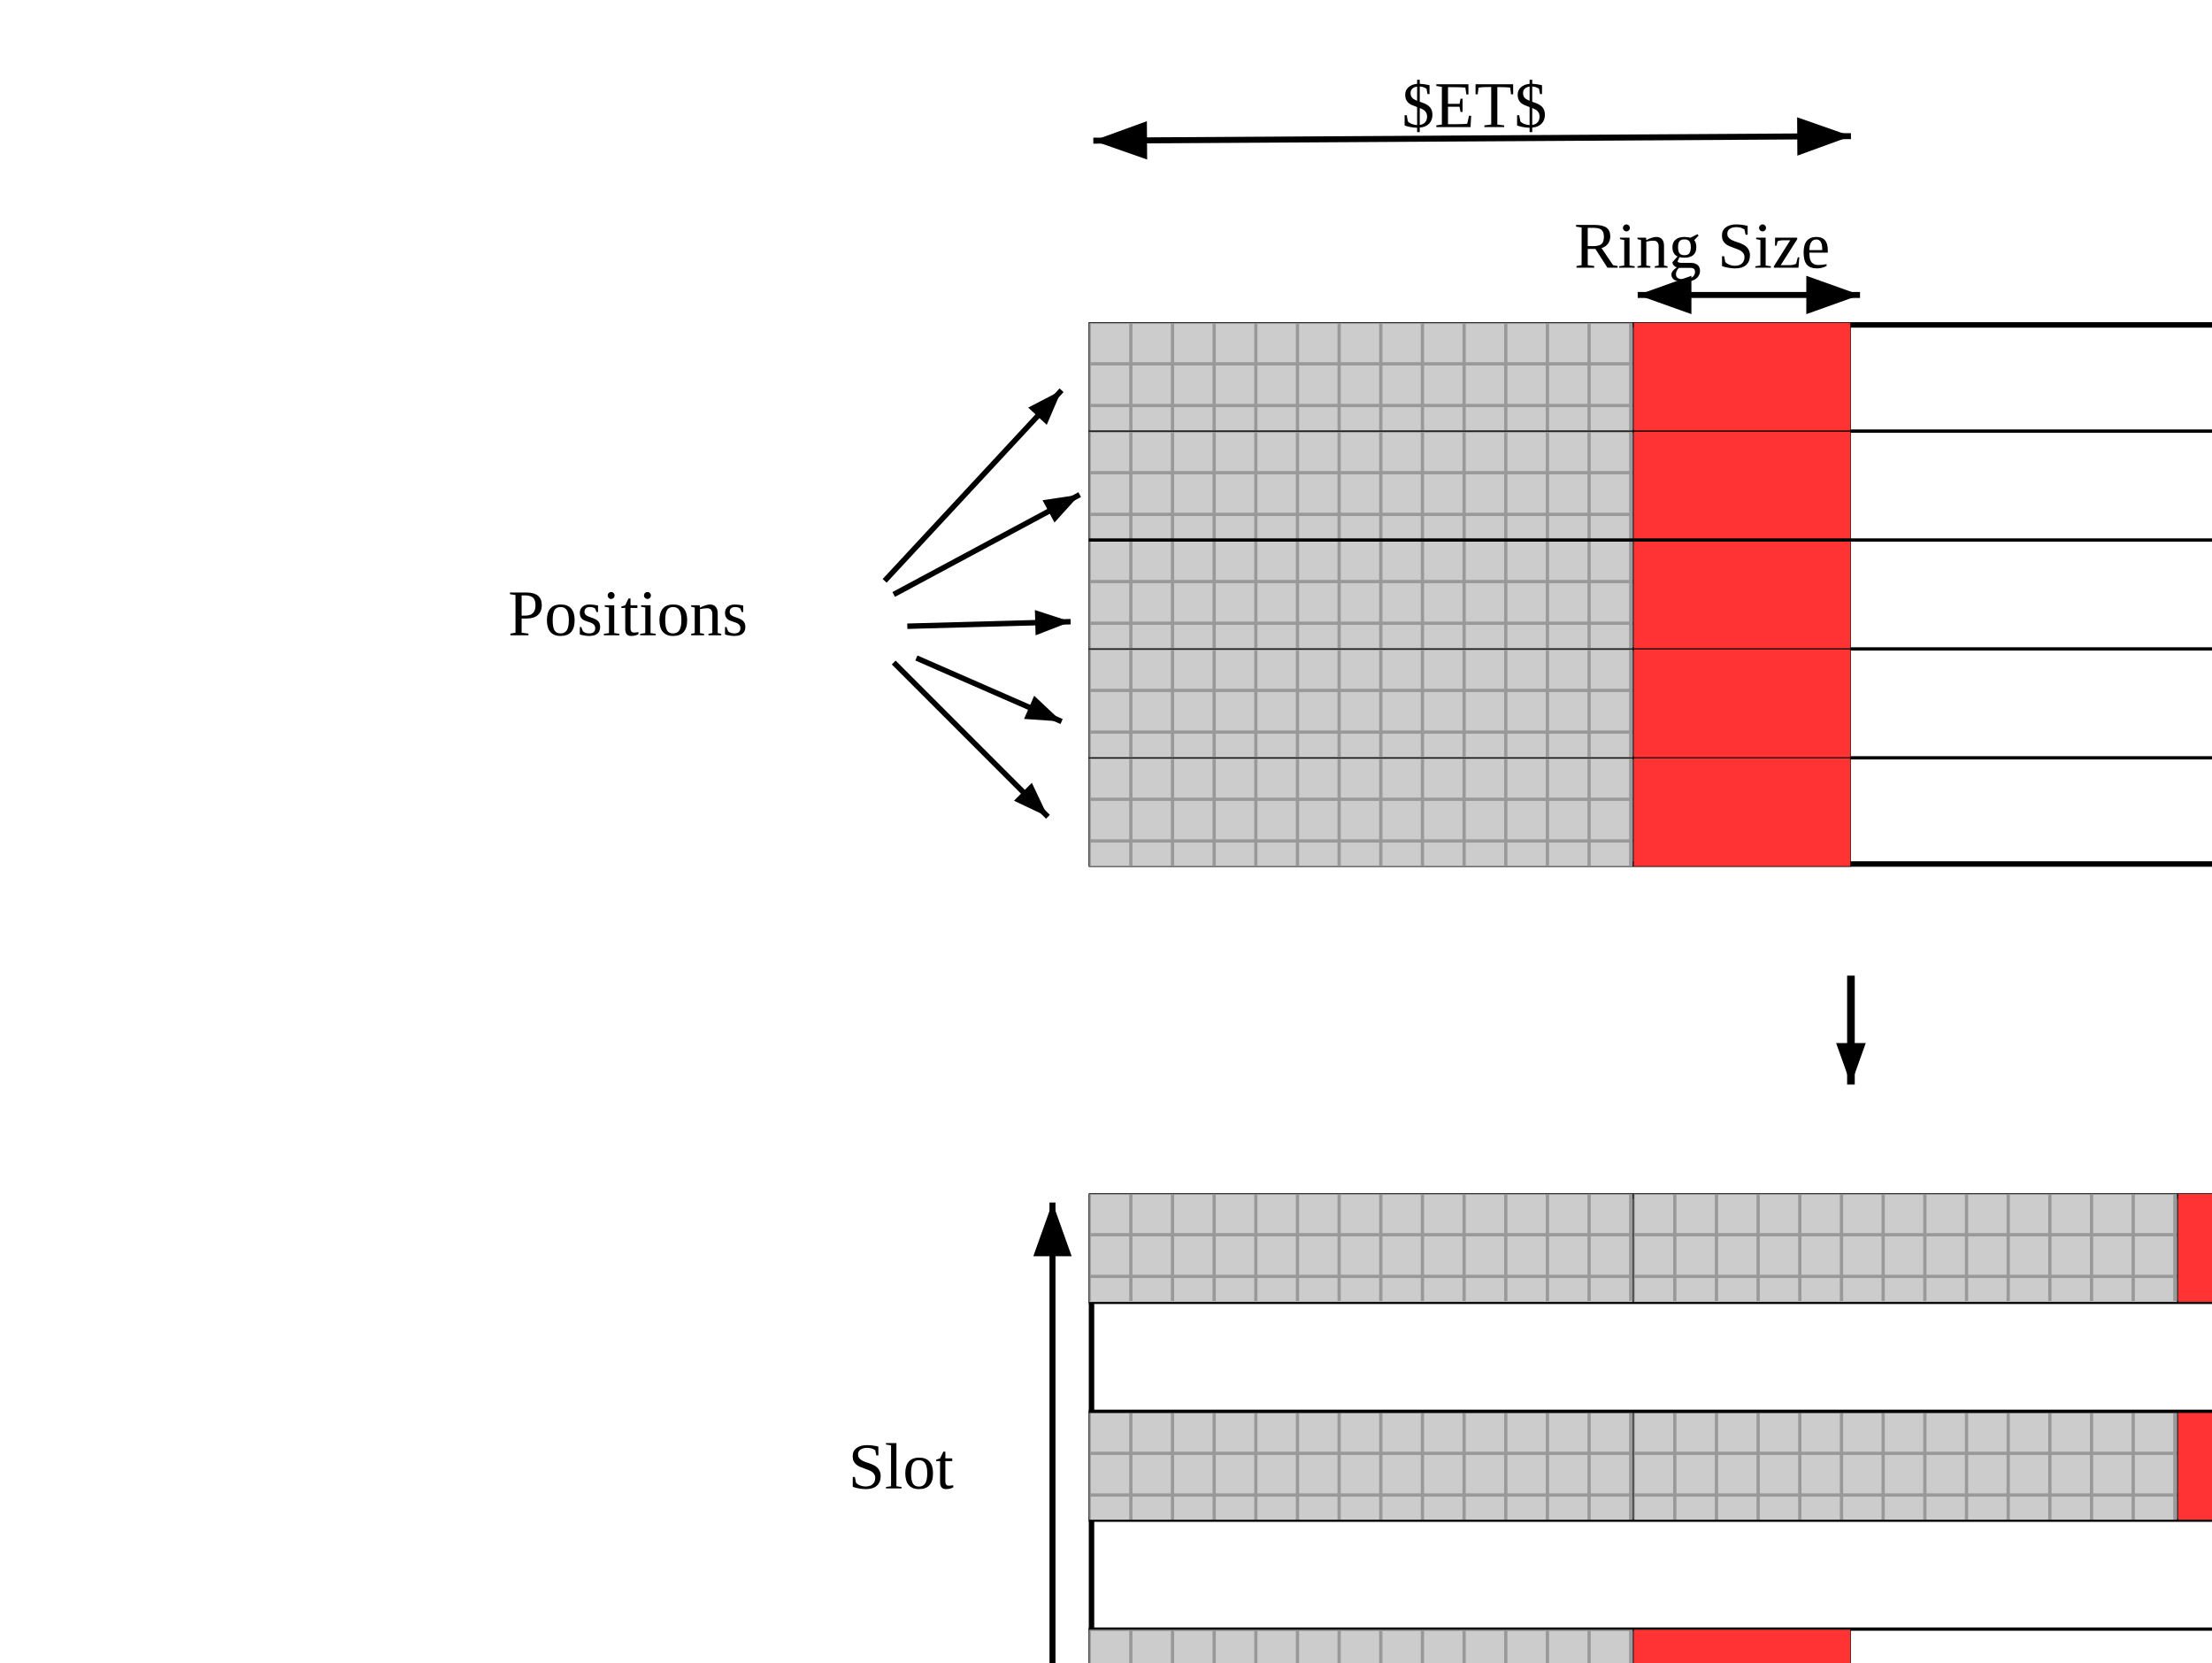
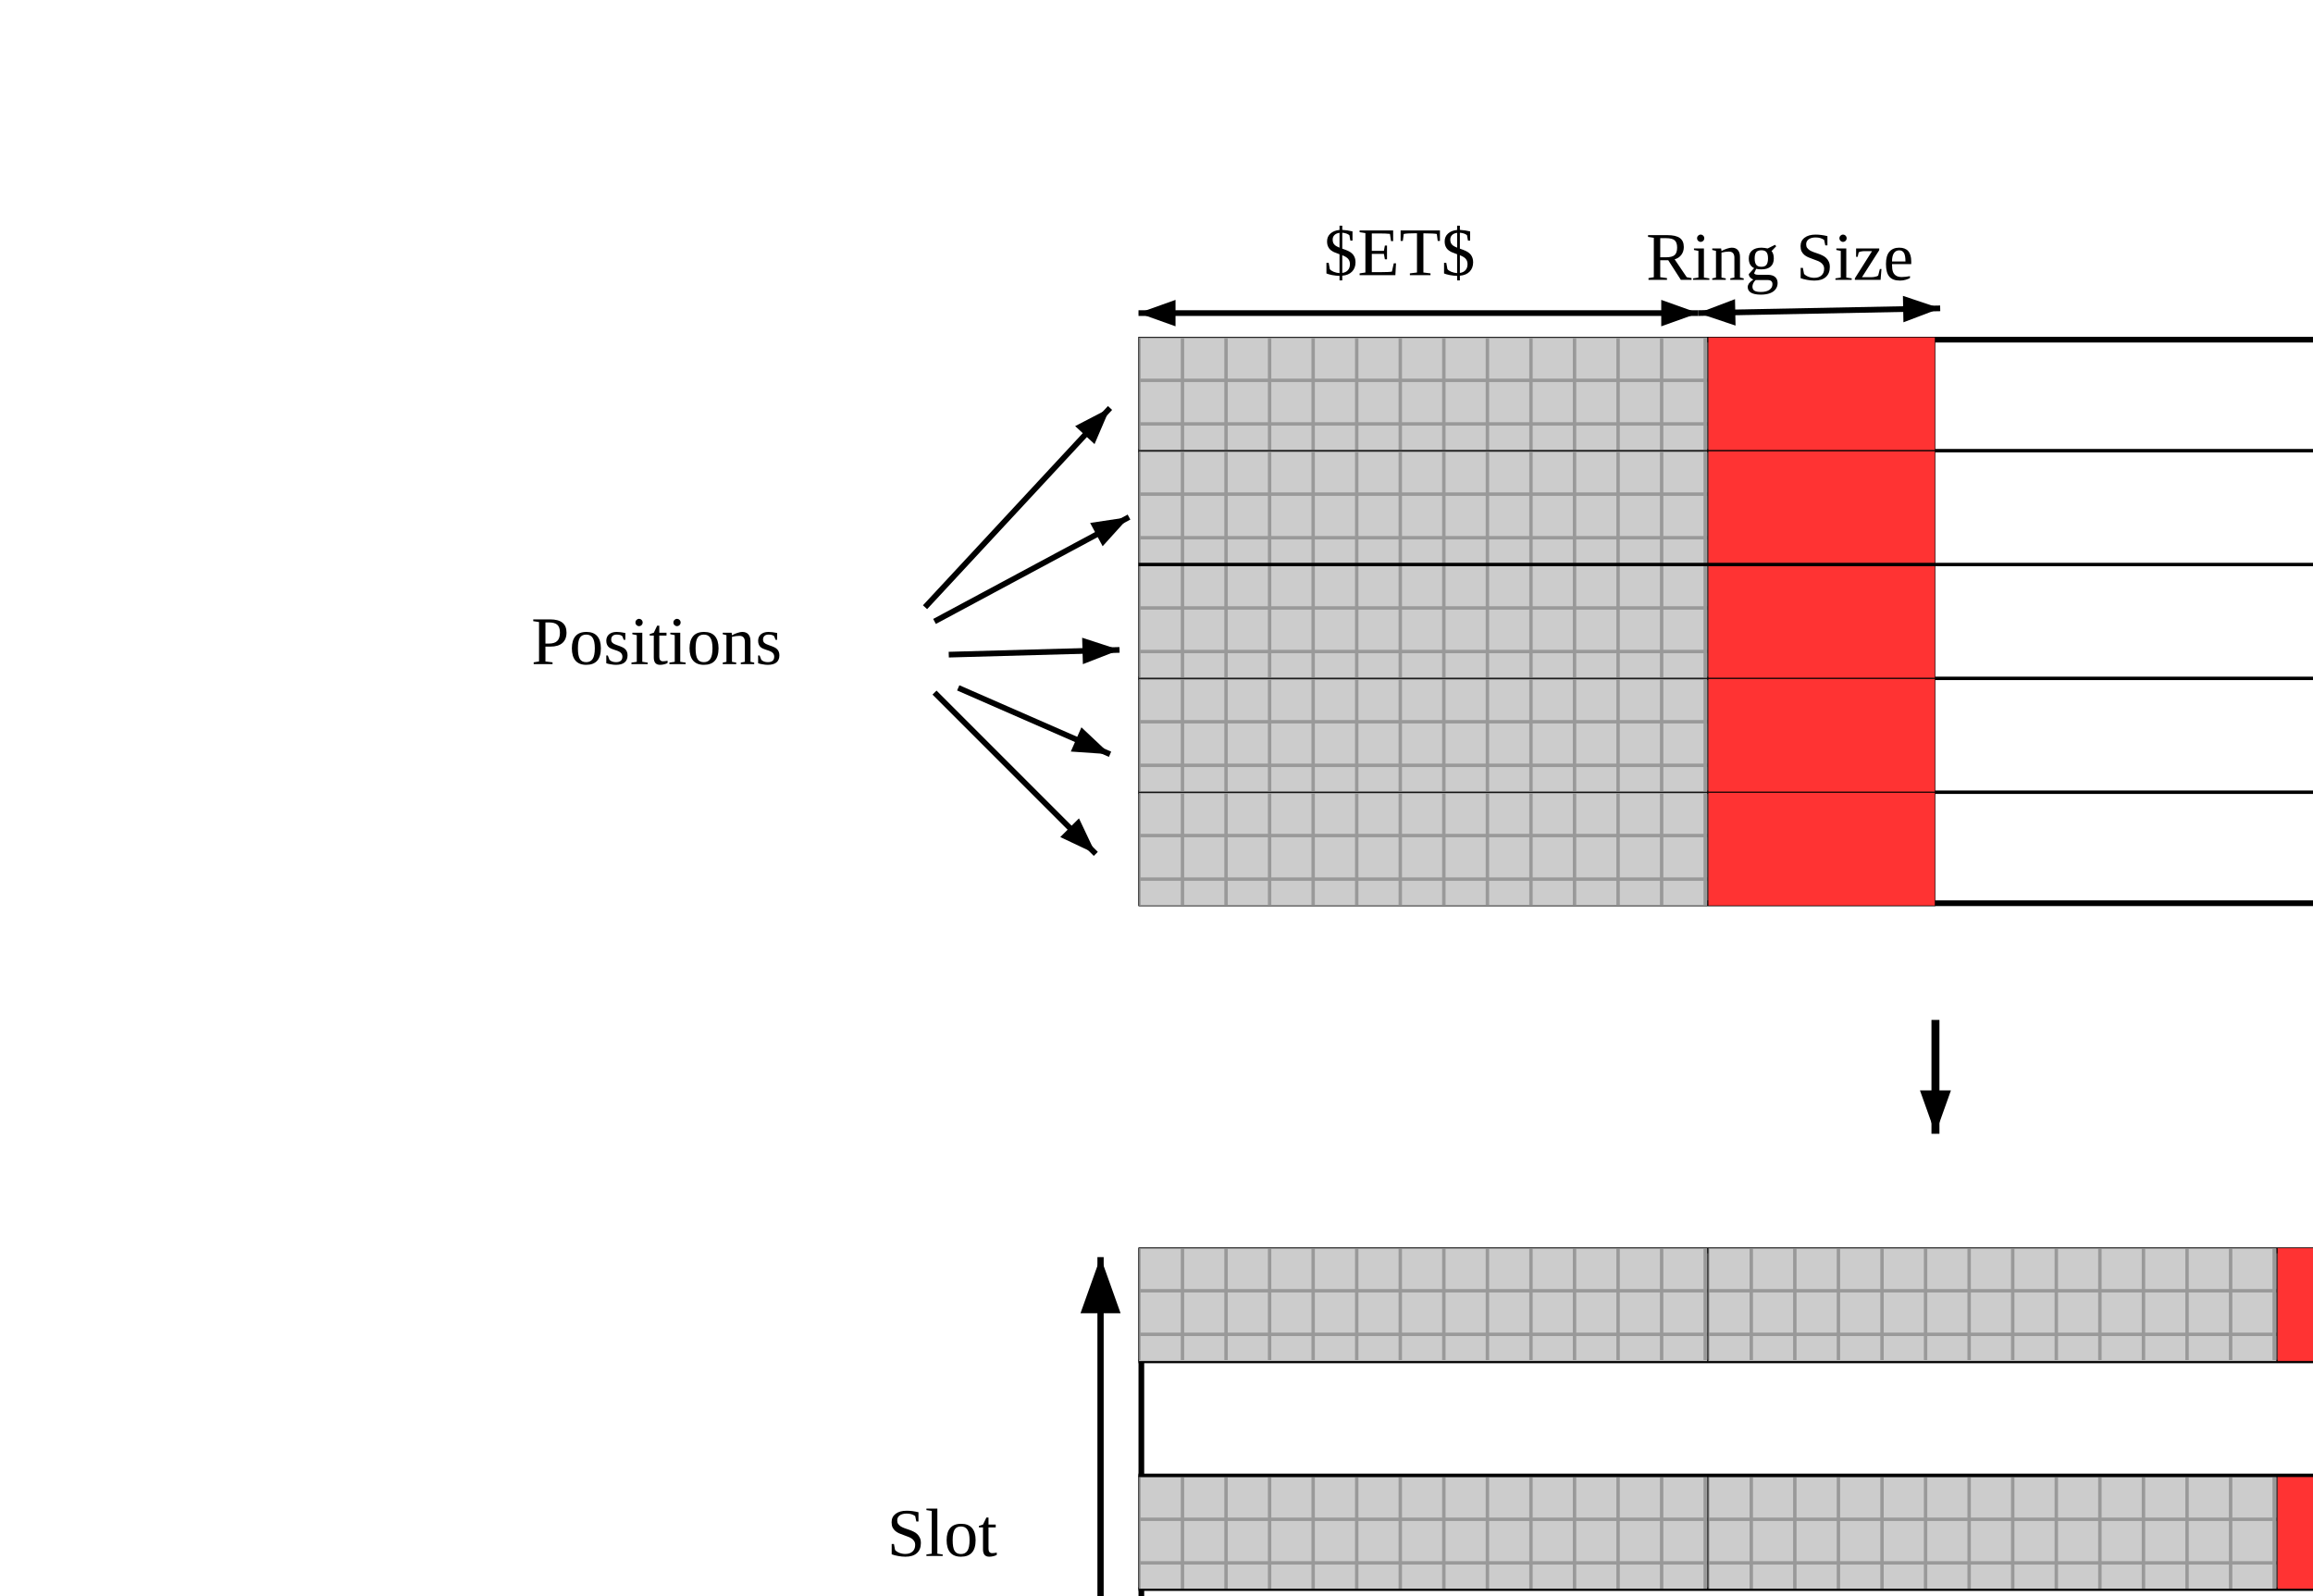
<svg xmlns="http://www.w3.org/2000/svg" xmlns:ns1="http://latexdraw.sourceforge.net/namespaces/latexdraw" version="1.1" baseProfile="full">
  <g>
-     <g ns1:type="rectangle" id="id1209832881">
+     <g ns1:type="rectangle" id="id1481525444">
      <rect x="200.5" y="59.667" width="299.0" height="99.0" ns1:borderPos="outer" stroke-width="1.0" stroke="black" fill="none" />
    </g>
-     <g ns1:type="joinedLines" id="id106396935">
+     <g ns1:type="joinedLines" id="id137137017">
      <polyline points="200.0,79.167 500.0,79.167 " stroke-width="0.6" stroke="black" ns1:rotationAngle="0.0" />
    </g>
-     <g ns1:type="joinedLines" id="id1991259037">
+     <g ns1:type="joinedLines" id="id425529805">
      <polyline points="500.0,119.167 200.0,119.167 " stroke-width="0.6" stroke="black" ns1:rotationAngle="0.0" />
    </g>
-     <g ns1:type="joinedLines" id="id172854477">
+     <g ns1:type="joinedLines" id="id957462181">
      <polyline points="500.0,139.167 200.0,139.167 " stroke-width="0.6" stroke="black" ns1:rotationAngle="0.0" />
    </g>
-     <g ns1:type="joinedLines" id="id1269712780">
-       <polyline points="340.0,199.167 340.0,179.167 " stroke-width="1.4" stroke="black" ns1:rotationAngle="0.0" marker-start="url(#arrow0-1269712780)" />
-     </g>
-     <g ns1:type="rectangle" id="id1633914243">
-       <rect x="200.05" y="59.217" width="99.9" height="19.9" ns1:borderPos="outer" stroke-width="0.1" stroke="black" fill="url(#pattern1633914243)" />
-     </g>
-     <g ns1:type="rectangle" id="id1226207952">
-       <rect x="200.05" y="79.217" width="99.9" height="19.9" ns1:borderPos="outer" stroke-width="0.1" stroke="black" fill="url(#pattern1226207952)" />
-     </g>
-     <g ns1:type="rectangle" id="id1093525658">
-       <rect x="200.05" y="99.217" width="99.9" height="19.9" ns1:borderPos="outer" stroke-width="0.1" stroke="black" fill="url(#pattern1093525658)" />
-     </g>
-     <g ns1:type="rectangle" id="id624942640">
+     <g ns1:type="joinedLines" id="id1807973436">
+       <polyline points="340.0,199.167 340.0,179.167 " stroke-width="1.4" stroke="black" ns1:rotationAngle="0.0" marker-start="url(#arrow0-1807973436)" />
+     </g>
+     <g ns1:type="rectangle" id="id1577871346">
+       <rect x="200.05" y="59.217" width="99.9" height="19.9" ns1:borderPos="outer" stroke-width="0.1" stroke="black" fill="url(#pattern1577871346)" />
+     </g>
+     <g ns1:type="rectangle" id="id1401891111">
+       <rect x="200.05" y="79.217" width="99.9" height="19.9" ns1:borderPos="outer" stroke-width="0.1" stroke="black" fill="url(#pattern1401891111)" />
+     </g>
+     <g ns1:type="rectangle" id="id372145748">
+       <rect x="200.05" y="99.217" width="99.9" height="19.9" ns1:borderPos="outer" stroke-width="0.1" stroke="black" fill="url(#pattern372145748)" />
+     </g>
+     <g ns1:type="rectangle" id="id1942946188">
      <rect x="200.5" y="219.667" width="299.0" height="99.0" ns1:borderPos="outer" stroke-width="1.0" stroke="black" fill="none" />
    </g>
-     <g ns1:type="joinedLines" id="id1288220070">
+     <g ns1:type="joinedLines" id="id939608170">
      <polyline points="200.0,239.167 500.0,239.167 " stroke-width="0.6" stroke="black" ns1:rotationAngle="0.0" />
    </g>
-     <g ns1:type="joinedLines" id="id1708506772">
+     <g ns1:type="joinedLines" id="id1950417093">
      <polyline points="500.0,279.167 200.0,279.167 " stroke-width="0.6" stroke="black" ns1:rotationAngle="0.0" />
    </g>
-     <g ns1:type="joinedLines" id="id1944786968">
+     <g ns1:type="joinedLines" id="id1503429356">
      <polyline points="500.0,299.167 200.0,299.167 " stroke-width="0.6" stroke="black" ns1:rotationAngle="0.0" />
    </g>
-     <g ns1:type="rectangle" id="id70553855">
-       <rect x="200.05" y="219.217" width="99.9" height="19.9" ns1:borderPos="outer" stroke-width="0.1" stroke="black" fill="url(#pattern70553855)" />
-     </g>
-     <g ns1:type="rectangle" id="id1825284316">
-       <rect x="300.05" y="219.217" width="99.9" height="19.9" ns1:borderPos="outer" stroke-width="0.1" stroke="black" fill="url(#pattern1825284316)" />
-     </g>
-     <g ns1:type="rectangle" id="id1829983066">
+     <g ns1:type="rectangle" id="id401795575">
+       <rect x="200.05" y="219.217" width="99.9" height="19.9" ns1:borderPos="outer" stroke-width="0.1" stroke="black" fill="url(#pattern401795575)" />
+     </g>
+     <g ns1:type="rectangle" id="id655003630">
+       <rect x="300.05" y="219.217" width="99.9" height="19.9" ns1:borderPos="outer" stroke-width="0.1" stroke="black" fill="url(#pattern655003630)" />
+     </g>
+     <g ns1:type="rectangle" id="id190174">
      <rect x="300.05" y="59.217" width="39.9" height="19.9" ns1:borderPos="outer" stroke-width="0.1" stroke="black" fill="#ff3333" />
    </g>
-     <g ns1:type="rectangle" id="id1105640177">
+     <g ns1:type="rectangle" id="id250101528">
      <rect x="300.05" y="79.217" width="39.9" height="19.9" ns1:borderPos="outer" stroke-width="0.1" stroke="black" fill="#ff3333" />
    </g>
-     <g ns1:type="rectangle" id="id2145049364">
+     <g ns1:type="rectangle" id="id1633623135">
      <rect x="300.05" y="99.217" width="39.9" height="19.9" ns1:borderPos="outer" stroke-width="0.1" stroke="black" fill="#ff3333" />
    </g>
-     <g ns1:type="rectangle" id="id711972046">
+     <g ns1:type="rectangle" id="id640930576">
      <rect x="400.05" y="219.217" width="39.9" height="19.9" ns1:borderPos="outer" stroke-width="0.1" stroke="black" fill="#ff3333" />
    </g>
-     <g ns1:type="text" id="id621594444" fill="black" ns1:position="bl">
+     <g ns1:type="text" id="id376715770" fill="black" ns1:position="bl">
      <text x="289.167" y="49.167"> Ring Size</text>
    </g>
-     <g ns1:type="rectangle" id="id1896984199">
-       <rect x="200.05" y="139.217" width="99.9" height="19.9" ns1:borderPos="outer" stroke-width="0.1" stroke="black" fill="url(#pattern1896984199)" />
-     </g>
-     <g ns1:type="rectangle" id="id50833649">
-       <rect x="200.05" y="119.217" width="99.9" height="19.9" ns1:borderPos="outer" stroke-width="0.1" stroke="black" fill="url(#pattern50833649)" />
-     </g>
-     <g ns1:type="rectangle" id="id1013695077">
+     <g ns1:type="rectangle" id="id1282033242">
+       <rect x="200.05" y="139.217" width="99.9" height="19.9" ns1:borderPos="outer" stroke-width="0.1" stroke="black" fill="url(#pattern1282033242)" />
+     </g>
+     <g ns1:type="rectangle" id="id617002792">
+       <rect x="200.05" y="119.217" width="99.9" height="19.9" ns1:borderPos="outer" stroke-width="0.1" stroke="black" fill="url(#pattern617002792)" />
+     </g>
+     <g ns1:type="rectangle" id="id1018097782">
      <rect x="300.05" y="119.217" width="39.9" height="19.9" ns1:borderPos="outer" stroke-width="0.1" stroke="black" fill="#ff3333" />
    </g>
-     <g ns1:type="rectangle" id="id1464285444">
+     <g ns1:type="rectangle" id="id1711526968">
      <rect x="300.05" y="139.217" width="39.9" height="19.9" ns1:borderPos="outer" stroke-width="0.1" stroke="black" fill="#ff3333" />
    </g>
-     <g ns1:type="rectangle" id="id1681252661">
-       <rect x="200.05" y="259.217" width="99.9" height="19.9" ns1:borderPos="outer" stroke-width="0.1" stroke="black" fill="url(#pattern1681252661)" />
-     </g>
-     <g ns1:type="rectangle" id="id694794601">
-       <rect x="300.05" y="259.217" width="99.9" height="19.9" ns1:borderPos="outer" stroke-width="0.1" stroke="black" fill="url(#pattern694794601)" />
-     </g>
-     <g ns1:type="rectangle" id="id525859928">
+     <g ns1:type="rectangle" id="id1312393344">
+       <rect x="200.05" y="259.217" width="99.9" height="19.9" ns1:borderPos="outer" stroke-width="0.1" stroke="black" fill="url(#pattern1312393344)" />
+     </g>
+     <g ns1:type="rectangle" id="id730022536">
+       <rect x="300.05" y="259.217" width="99.9" height="19.9" ns1:borderPos="outer" stroke-width="0.1" stroke="black" fill="url(#pattern730022536)" />
+     </g>
+     <g ns1:type="rectangle" id="id1408357057">
      <rect x="400.05" y="259.217" width="39.9" height="19.9" ns1:borderPos="outer" stroke-width="0.1" stroke="black" fill="#ff3333" />
    </g>
-     <g ns1:type="rectangle" id="id2099450908">
-       <rect x="200.05" y="299.217" width="99.9" height="19.9" ns1:borderPos="outer" stroke-width="0.1" stroke="black" fill="url(#pattern2099450908)" />
-     </g>
-     <g ns1:type="rectangle" id="id232499654">
+     <g ns1:type="rectangle" id="id2128936340">
+       <rect x="200.05" y="299.217" width="99.9" height="19.9" ns1:borderPos="outer" stroke-width="0.1" stroke="black" fill="url(#pattern2128936340)" />
+     </g>
+     <g ns1:type="rectangle" id="id60770306">
      <rect x="300.05" y="299.217" width="39.9" height="19.9" ns1:borderPos="outer" stroke-width="0.1" stroke="black" fill="#ff3333" />
    </g>
-     <g ns1:type="joinedLines" id="id1540267244">
+     <g ns1:type="joinedLines" id="id106892030">
      <polyline points="500.0,99.167 200.0,99.167 " stroke-width="0.6" stroke="black" ns1:rotationAngle="0.0" />
    </g>
-     <g ns1:type="joinedLines" id="id1471250626">
+     <g ns1:type="joinedLines" id="id240862939">
      <polyline points="500.0,259.167 200.0,259.167 " stroke-width="0.6" stroke="black" ns1:rotationAngle="0.0" />
    </g>
-     <g ns1:type="joinedLines" id="id16805953">
-       <polyline points="195.0,71.667 162.5,106.667 " stroke-width="1.0" stroke="black" ns1:rotationAngle="0.0" marker-start="url(#arrow0-16805953)" />
-     </g>
-     <g ns1:type="joinedLines" id="id2044215298">
-       <polyline points="198.333,90.833 164.167,109.167 " stroke-width="1.0" stroke="black" ns1:rotationAngle="0.0" marker-start="url(#arrow0-2044215298)" />
-     </g>
-     <g ns1:type="joinedLines" id="id1623266289">
-       <polyline points="196.667,114.167 166.667,115 " stroke-width="1.0" stroke="black" ns1:rotationAngle="0.0" marker-start="url(#arrow0-1623266289)" />
-     </g>
-     <g ns1:type="joinedLines" id="id1510962387">
-       <polyline points="195.0,132.5 168.333,120.833 " stroke-width="1.0" stroke="black" ns1:rotationAngle="0.0" marker-start="url(#arrow0-1510962387)" />
-     </g>
-     <g ns1:type="joinedLines" id="id1597584636">
-       <polyline points="192.5,150 164.167,121.667 " stroke-width="1.0" stroke="black" ns1:rotationAngle="0.0" marker-start="url(#arrow0-1597584636)" />
-     </g>
-     <g ns1:type="text" id="id815983633" fill="black" ns1:position="bl">
+     <g ns1:type="joinedLines" id="id1571323213">
+       <polyline points="195.0,71.667 162.5,106.667 " stroke-width="1.0" stroke="black" ns1:rotationAngle="0.0" marker-start="url(#arrow0-1571323213)" />
+     </g>
+     <g ns1:type="joinedLines" id="id277783802">
+       <polyline points="198.333,90.833 164.167,109.167 " stroke-width="1.0" stroke="black" ns1:rotationAngle="0.0" marker-start="url(#arrow0-277783802)" />
+     </g>
+     <g ns1:type="joinedLines" id="id1493366129">
+       <polyline points="196.667,114.167 166.667,115 " stroke-width="1.0" stroke="black" ns1:rotationAngle="0.0" marker-start="url(#arrow0-1493366129)" />
+     </g>
+     <g ns1:type="joinedLines" id="id1124003463">
+       <polyline points="195.0,132.5 168.333,120.833 " stroke-width="1.0" stroke="black" ns1:rotationAngle="0.0" marker-start="url(#arrow0-1124003463)" />
+     </g>
+     <g ns1:type="joinedLines" id="id1050910244">
+       <polyline points="192.5,150 164.167,121.667 " stroke-width="1.0" stroke="black" ns1:rotationAngle="0.0" marker-start="url(#arrow0-1050910244)" />
+     </g>
+     <g ns1:type="text" id="id1871749202" fill="black" ns1:position="bl">
      <text x="93.333" y="116.667">Positions</text>
    </g>
-     <g ns1:type="text" id="id1302505905" fill="black" ns1:position="bl">
+     <g ns1:type="text" id="id57458957" fill="black" ns1:position="bl">
      <text x="155.833" y="273.333">Slot</text>
    </g>
-     <g ns1:type="joinedLines" id="id1160852415">
-       <polyline points="193.333,320 193.333,220.833 " stroke-width="1.1" stroke="black" ns1:rotationAngle="0.0" marker-start="url(#arrow0-1160852415)" marker-end="url(#arrow1-1160852415)" />
-     </g>
-     <g ns1:type="joinedLines" id="id286061267">
-       <polyline points="300.833,54.167 341.667,54.167 " stroke-width="1.1" stroke="black" ns1:rotationAngle="0.0" marker-start="url(#arrow0-286061267)" marker-end="url(#arrow1-286061267)" />
-     </g>
-     <g ns1:type="joinedLines" id="id372995522">
-       <polyline points="200.833,25.833 340,25 " stroke-width="1.1" stroke="black" ns1:rotationAngle="0.0" marker-start="url(#arrow0-372995522)" marker-end="url(#arrow1-372995522)" />
-     </g>
-     <g ns1:type="text" id="id775445179" fill="black" ns1:position="bl">
-       <text x="257.5" y="23.333">$ET$</text>
+     <g ns1:type="joinedLines" id="id41603300">
+       <polyline points="193.333,320 193.333,220.833 " stroke-width="1.1" stroke="black" ns1:rotationAngle="0.0" marker-start="url(#arrow0-41603300)" marker-end="url(#arrow1-41603300)" />
+     </g>
+     <g ns1:type="text" id="id105084218" fill="black" ns1:position="bl">
+       <text x="232.5" y="48.333">$ET$</text>
+     </g>
+     <g ns1:type="joinedLines" id="id1213808324">
+       <polyline points="200,55 298.333,55 " stroke-width="1.0" stroke="black" ns1:rotationAngle="0.0" marker-start="url(#arrow0-1213808324)" marker-end="url(#arrow1-1213808324)" />
+     </g>
+     <g ns1:type="joinedLines" id="id1000587939">
+       <polyline points="298.333,55 340.833,54.167 " stroke-width="1.0" stroke="black" ns1:rotationAngle="0.0" marker-start="url(#arrow0-1000587939)" marker-end="url(#arrow1-1000587939)" />
    </g>
  </g>
  <defs>
-     <marker overflow="visible" orient="auto" id="arrow0-1269712780">
+     <marker overflow="visible" orient="auto" id="arrow0-1807973436">
      <path d="M 0.0 0.0 L 5.446 1.945 L 5.446 0.0 L 5.446 -1.945 z " ns1:arrSizeNum="2.0" fill="black" />
    </marker>
-     <pattern ns1:type="crosshatch*" ns1:rotationAngle="0.0" ns1:size="7.055555555555555" patternUnits="userSpaceOnUse" id="pattern1633914243" x="0" y="0" width="300" height="79">
+     <pattern ns1:type="crosshatch*" ns1:rotationAngle="0.0" ns1:size="7.055555555555555" patternUnits="userSpaceOnUse" id="pattern1577871346" x="0" y="0" width="300" height="79">
      <rect width="300" height="79" fill="#cccccc" stroke="none" />
      <g stroke="#999999" stroke-width="0.6" stroke-dasharray="none">
        <path d="M 200.0 59.167 L 200.0 79.167 M 207.656 59.167 L 207.656 79.167 M 215.311 59.167 L 215.311 79.167 M 222.967 59.167 L 222.967 79.167 M 230.622 59.167 L 230.622 79.167 M 238.278 59.167 L 238.278 79.167 M 245.933 59.167 L 245.933 79.167 M 253.589 59.167 L 253.589 79.167 M 261.244 59.167 L 261.244 79.167 M 268.9 59.167 L 268.9 79.167 M 276.556 59.167 L 276.556 79.167 M 284.211 59.167 L 284.211 79.167 M 291.867 59.167 L 291.867 79.167 M 299.522 59.167 L 299.522 79.167 M 200.0 59.167 L 300.0 59.167 M 200.0 66.822 L 300.0 66.822 M 200.0 74.478 L 300.0 74.478 " />
      </g>
    </pattern>
-     <pattern ns1:type="crosshatch*" ns1:rotationAngle="0.0" ns1:size="7.055555555555555" patternUnits="userSpaceOnUse" id="pattern1226207952" x="0" y="0" width="300" height="99">
+     <pattern ns1:type="crosshatch*" ns1:rotationAngle="0.0" ns1:size="7.055555555555555" patternUnits="userSpaceOnUse" id="pattern1401891111" x="0" y="0" width="300" height="99">
      <rect width="300" height="99" fill="#cccccc" stroke="none" />
      <g stroke="#999999" stroke-width="0.6" stroke-dasharray="none">
        <path d="M 200.0 79.167 L 200.0 99.167 M 207.656 79.167 L 207.656 99.167 M 215.311 79.167 L 215.311 99.167 M 222.967 79.167 L 222.967 99.167 M 230.622 79.167 L 230.622 99.167 M 238.278 79.167 L 238.278 99.167 M 245.933 79.167 L 245.933 99.167 M 253.589 79.167 L 253.589 99.167 M 261.244 79.167 L 261.244 99.167 M 268.9 79.167 L 268.9 99.167 M 276.556 79.167 L 276.556 99.167 M 284.211 79.167 L 284.211 99.167 M 291.867 79.167 L 291.867 99.167 M 299.522 79.167 L 299.522 99.167 M 200.0 79.167 L 300.0 79.167 M 200.0 86.822 L 300.0 86.822 M 200.0 94.478 L 300.0 94.478 " />
      </g>
    </pattern>
-     <pattern ns1:type="crosshatch*" ns1:rotationAngle="0.0" ns1:size="7.055555555555555" patternUnits="userSpaceOnUse" id="pattern1093525658" x="0" y="0" width="300" height="119">
+     <pattern ns1:type="crosshatch*" ns1:rotationAngle="0.0" ns1:size="7.055555555555555" patternUnits="userSpaceOnUse" id="pattern372145748" x="0" y="0" width="300" height="119">
      <rect width="300" height="119" fill="#cccccc" stroke="none" />
      <g stroke="#999999" stroke-width="0.6" stroke-dasharray="none">
        <path d="M 200.0 99.167 L 200.0 119.167 M 207.656 99.167 L 207.656 119.167 M 215.311 99.167 L 215.311 119.167 M 222.967 99.167 L 222.967 119.167 M 230.622 99.167 L 230.622 119.167 M 238.278 99.167 L 238.278 119.167 M 245.933 99.167 L 245.933 119.167 M 253.589 99.167 L 253.589 119.167 M 261.244 99.167 L 261.244 119.167 M 268.9 99.167 L 268.9 119.167 M 276.556 99.167 L 276.556 119.167 M 284.211 99.167 L 284.211 119.167 M 291.867 99.167 L 291.867 119.167 M 299.522 99.167 L 299.522 119.167 M 200.0 99.167 L 300.0 99.167 M 200.0 106.822 L 300.0 106.822 M 200.0 114.478 L 300.0 114.478 " />
      </g>
    </pattern>
-     <pattern ns1:type="crosshatch*" ns1:rotationAngle="0.0" ns1:size="7.055555555555555" patternUnits="userSpaceOnUse" id="pattern70553855" x="0" y="0" width="300" height="239">
+     <pattern ns1:type="crosshatch*" ns1:rotationAngle="0.0" ns1:size="7.055555555555555" patternUnits="userSpaceOnUse" id="pattern401795575" x="0" y="0" width="300" height="239">
      <rect width="300" height="239" fill="#cccccc" stroke="none" />
      <g stroke="#999999" stroke-width="0.6" stroke-dasharray="none">
        <path d="M 200.0 219.167 L 200.0 239.167 M 207.656 219.167 L 207.656 239.167 M 215.311 219.167 L 215.311 239.167 M 222.967 219.167 L 222.967 239.167 M 230.622 219.167 L 230.622 239.167 M 238.278 219.167 L 238.278 239.167 M 245.933 219.167 L 245.933 239.167 M 253.589 219.167 L 253.589 239.167 M 261.244 219.167 L 261.244 239.167 M 268.9 219.167 L 268.9 239.167 M 276.556 219.167 L 276.556 239.167 M 284.211 219.167 L 284.211 239.167 M 291.867 219.167 L 291.867 239.167 M 299.522 219.167 L 299.522 239.167 M 200.0 219.167 L 300.0 219.167 M 200.0 226.822 L 300.0 226.822 M 200.0 234.478 L 300.0 234.478 " />
      </g>
    </pattern>
-     <pattern ns1:type="crosshatch*" ns1:rotationAngle="0.0" ns1:size="7.055555555555555" patternUnits="userSpaceOnUse" id="pattern1825284316" x="0" y="0" width="400" height="239">
+     <pattern ns1:type="crosshatch*" ns1:rotationAngle="0.0" ns1:size="7.055555555555555" patternUnits="userSpaceOnUse" id="pattern655003630" x="0" y="0" width="400" height="239">
      <rect width="400" height="239" fill="#cccccc" stroke="none" />
      <g stroke="#999999" stroke-width="0.6" stroke-dasharray="none">
        <path d="M 300.0 219.167 L 300.0 239.167 M 307.656 219.167 L 307.656 239.167 M 315.311 219.167 L 315.311 239.167 M 322.967 219.167 L 322.967 239.167 M 330.622 219.167 L 330.622 239.167 M 338.278 219.167 L 338.278 239.167 M 345.933 219.167 L 345.933 239.167 M 353.589 219.167 L 353.589 239.167 M 361.244 219.167 L 361.244 239.167 M 368.9 219.167 L 368.9 239.167 M 376.556 219.167 L 376.556 239.167 M 384.211 219.167 L 384.211 239.167 M 391.867 219.167 L 391.867 239.167 M 399.522 219.167 L 399.522 239.167 M 300.0 219.167 L 400.0 219.167 M 300.0 226.822 L 400.0 226.822 M 300.0 234.478 L 400.0 234.478 " />
      </g>
    </pattern>
-     <pattern ns1:type="crosshatch*" ns1:rotationAngle="0.0" ns1:size="7.055555555555555" patternUnits="userSpaceOnUse" id="pattern1896984199" x="0" y="0" width="300" height="159">
+     <pattern ns1:type="crosshatch*" ns1:rotationAngle="0.0" ns1:size="7.055555555555555" patternUnits="userSpaceOnUse" id="pattern1282033242" x="0" y="0" width="300" height="159">
      <rect width="300" height="159" fill="#cccccc" stroke="none" />
      <g stroke="#999999" stroke-width="0.6" stroke-dasharray="none">
        <path d="M 200.0 139.167 L 200.0 159.167 M 207.656 139.167 L 207.656 159.167 M 215.311 139.167 L 215.311 159.167 M 222.967 139.167 L 222.967 159.167 M 230.622 139.167 L 230.622 159.167 M 238.278 139.167 L 238.278 159.167 M 245.933 139.167 L 245.933 159.167 M 253.589 139.167 L 253.589 159.167 M 261.244 139.167 L 261.244 159.167 M 268.9 139.167 L 268.9 159.167 M 276.556 139.167 L 276.556 159.167 M 284.211 139.167 L 284.211 159.167 M 291.867 139.167 L 291.867 159.167 M 299.522 139.167 L 299.522 159.167 M 200.0 139.167 L 300.0 139.167 M 200.0 146.822 L 300.0 146.822 M 200.0 154.478 L 300.0 154.478 " />
      </g>
    </pattern>
-     <pattern ns1:type="crosshatch*" ns1:rotationAngle="0.0" ns1:size="7.055555555555555" patternUnits="userSpaceOnUse" id="pattern50833649" x="0" y="0" width="300" height="139">
+     <pattern ns1:type="crosshatch*" ns1:rotationAngle="0.0" ns1:size="7.055555555555555" patternUnits="userSpaceOnUse" id="pattern617002792" x="0" y="0" width="300" height="139">
      <rect width="300" height="139" fill="#cccccc" stroke="none" />
      <g stroke="#999999" stroke-width="0.6" stroke-dasharray="none">
        <path d="M 200.0 119.167 L 200.0 139.167 M 207.656 119.167 L 207.656 139.167 M 215.311 119.167 L 215.311 139.167 M 222.967 119.167 L 222.967 139.167 M 230.622 119.167 L 230.622 139.167 M 238.278 119.167 L 238.278 139.167 M 245.933 119.167 L 245.933 139.167 M 253.589 119.167 L 253.589 139.167 M 261.244 119.167 L 261.244 139.167 M 268.9 119.167 L 268.9 139.167 M 276.556 119.167 L 276.556 139.167 M 284.211 119.167 L 284.211 139.167 M 291.867 119.167 L 291.867 139.167 M 299.522 119.167 L 299.522 139.167 M 200.0 119.167 L 300.0 119.167 M 200.0 126.822 L 300.0 126.822 M 200.0 134.478 L 300.0 134.478 " />
      </g>
    </pattern>
-     <pattern ns1:type="crosshatch*" ns1:rotationAngle="0.0" ns1:size="7.055555555555555" patternUnits="userSpaceOnUse" id="pattern1681252661" x="0" y="0" width="300" height="279">
+     <pattern ns1:type="crosshatch*" ns1:rotationAngle="0.0" ns1:size="7.055555555555555" patternUnits="userSpaceOnUse" id="pattern1312393344" x="0" y="0" width="300" height="279">
      <rect width="300" height="279" fill="#cccccc" stroke="none" />
      <g stroke="#999999" stroke-width="0.6" stroke-dasharray="none">
        <path d="M 200.0 259.167 L 200.0 279.167 M 207.656 259.167 L 207.656 279.167 M 215.311 259.167 L 215.311 279.167 M 222.967 259.167 L 222.967 279.167 M 230.622 259.167 L 230.622 279.167 M 238.278 259.167 L 238.278 279.167 M 245.933 259.167 L 245.933 279.167 M 253.589 259.167 L 253.589 279.167 M 261.244 259.167 L 261.244 279.167 M 268.9 259.167 L 268.9 279.167 M 276.556 259.167 L 276.556 279.167 M 284.211 259.167 L 284.211 279.167 M 291.867 259.167 L 291.867 279.167 M 299.522 259.167 L 299.522 279.167 M 200.0 259.167 L 300.0 259.167 M 200.0 266.822 L 300.0 266.822 M 200.0 274.478 L 300.0 274.478 " />
      </g>
    </pattern>
-     <pattern ns1:type="crosshatch*" ns1:rotationAngle="0.0" ns1:size="7.055555555555555" patternUnits="userSpaceOnUse" id="pattern694794601" x="0" y="0" width="400" height="279">
+     <pattern ns1:type="crosshatch*" ns1:rotationAngle="0.0" ns1:size="7.055555555555555" patternUnits="userSpaceOnUse" id="pattern730022536" x="0" y="0" width="400" height="279">
      <rect width="400" height="279" fill="#cccccc" stroke="none" />
      <g stroke="#999999" stroke-width="0.6" stroke-dasharray="none">
        <path d="M 300.0 259.167 L 300.0 279.167 M 307.656 259.167 L 307.656 279.167 M 315.311 259.167 L 315.311 279.167 M 322.967 259.167 L 322.967 279.167 M 330.622 259.167 L 330.622 279.167 M 338.278 259.167 L 338.278 279.167 M 345.933 259.167 L 345.933 279.167 M 353.589 259.167 L 353.589 279.167 M 361.244 259.167 L 361.244 279.167 M 368.9 259.167 L 368.9 279.167 M 376.556 259.167 L 376.556 279.167 M 384.211 259.167 L 384.211 279.167 M 391.867 259.167 L 391.867 279.167 M 399.522 259.167 L 399.522 279.167 M 300.0 259.167 L 400.0 259.167 M 300.0 266.822 L 400.0 266.822 M 300.0 274.478 L 400.0 274.478 " />
      </g>
    </pattern>
-     <pattern ns1:type="crosshatch*" ns1:rotationAngle="0.0" ns1:size="7.055555555555555" patternUnits="userSpaceOnUse" id="pattern2099450908" x="0" y="0" width="300" height="319">
+     <pattern ns1:type="crosshatch*" ns1:rotationAngle="0.0" ns1:size="7.055555555555555" patternUnits="userSpaceOnUse" id="pattern2128936340" x="0" y="0" width="300" height="319">
      <rect width="300" height="319" fill="#cccccc" stroke="none" />
      <g stroke="#999999" stroke-width="0.6" stroke-dasharray="none">
        <path d="M 200.0 299.167 L 200.0 319.167 M 207.656 299.167 L 207.656 319.167 M 215.311 299.167 L 215.311 319.167 M 222.967 299.167 L 222.967 319.167 M 230.622 299.167 L 230.622 319.167 M 238.278 299.167 L 238.278 319.167 M 245.933 299.167 L 245.933 319.167 M 253.589 299.167 L 253.589 319.167 M 261.244 299.167 L 261.244 319.167 M 268.9 299.167 L 268.9 319.167 M 276.556 299.167 L 276.556 319.167 M 284.211 299.167 L 284.211 319.167 M 291.867 299.167 L 291.867 319.167 M 299.522 299.167 L 299.522 319.167 M 200.0 299.167 L 300.0 299.167 M 200.0 306.822 L 300.0 306.822 M 200.0 314.478 L 300.0 314.478 " />
      </g>
    </pattern>
-     <marker overflow="visible" orient="auto" id="arrow0-16805953">
-       <path d="M 0.0 0.0 L 6.504 2.323 L 6.504 0.0 L 6.504 -2.323 z " ns1:arrSizeNum="2.0" fill="black" />
-     </marker>
-     <marker overflow="visible" orient="auto" id="arrow0-2044215298">
-       <path d="M 0.0 0.0 L 6.504 2.323 L 6.504 0.0 L 6.504 -2.323 z " ns1:arrSizeNum="2.0" fill="black" />
-     </marker>
-     <marker overflow="visible" orient="auto" id="arrow0-1623266289">
-       <path d="M 0.0 0.0 L 6.504 2.323 L 6.504 0.0 L 6.504 -2.323 z " ns1:arrSizeNum="2.0" fill="black" />
-     </marker>
-     <marker overflow="visible" orient="auto" id="arrow0-1510962387">
-       <path d="M 0.0 0.0 L 6.504 2.323 L 6.504 0.0 L 6.504 -2.323 z " ns1:arrSizeNum="2.0" fill="black" />
-     </marker>
-     <marker overflow="visible" orient="auto" id="arrow0-1597584636">
-       <path d="M 0.0 0.0 L 6.504 2.323 L 6.504 0.0 L 6.504 -2.323 z " ns1:arrSizeNum="2.0" fill="black" />
-     </marker>
-     <marker overflow="visible" orient="auto" id="arrow0-1160852415">
+     <marker overflow="visible" orient="auto" id="arrow0-1571323213">
+       <path d="M 0.0 0.0 L 6.504 2.323 L 6.504 0.0 L 6.504 -2.323 z " ns1:arrSizeNum="2.0" fill="black" />
+     </marker>
+     <marker overflow="visible" orient="auto" id="arrow0-277783802">
+       <path d="M 0.0 0.0 L 6.504 2.323 L 6.504 0.0 L 6.504 -2.323 z " ns1:arrSizeNum="2.0" fill="black" />
+     </marker>
+     <marker overflow="visible" orient="auto" id="arrow0-1493366129">
+       <path d="M 0.0 0.0 L 6.504 2.323 L 6.504 0.0 L 6.504 -2.323 z " ns1:arrSizeNum="2.0" fill="black" />
+     </marker>
+     <marker overflow="visible" orient="auto" id="arrow0-1124003463">
+       <path d="M 0.0 0.0 L 6.504 2.323 L 6.504 0.0 L 6.504 -2.323 z " ns1:arrSizeNum="2.0" fill="black" />
+     </marker>
+     <marker overflow="visible" orient="auto" id="arrow0-1050910244">
+       <path d="M 0.0 0.0 L 6.504 2.323 L 6.504 0.0 L 6.504 -2.323 z " ns1:arrSizeNum="2.0" fill="black" />
+     </marker>
+     <marker overflow="visible" orient="auto" id="arrow0-41603300">
      <path d="M 0.0 0.0 L 8.967 3.203 L 8.967 0.0 L 8.967 -3.203 z " ns1:arrSizeNum="4.0" fill="black" />
    </marker>
-     <marker overflow="visible" orient="auto" id="arrow1-1160852415">
+     <marker overflow="visible" orient="auto" id="arrow1-41603300">
      <path d="M 0.0 0.0 L -8.967 3.203 L -8.967 0.0 L -8.967 -3.203 z " ns1:arrSizeNum="4.0" fill="black" />
    </marker>
-     <marker overflow="visible" orient="auto" id="arrow0-286061267">
-       <path d="M 0.0 0.0 L 8.967 3.203 L 8.967 0.0 L 8.967 -3.203 z " ns1:arrSizeNum="4.0" fill="black" />
-     </marker>
-     <marker overflow="visible" orient="auto" id="arrow1-286061267">
-       <path d="M 0.0 0.0 L -8.967 3.203 L -8.967 0.0 L -8.967 -3.203 z " ns1:arrSizeNum="4.0" fill="black" />
-     </marker>
-     <marker overflow="visible" orient="auto" id="arrow0-372995522">
-       <path d="M 0.0 0.0 L 8.967 3.203 L 8.967 0.0 L 8.967 -3.203 z " ns1:arrSizeNum="4.0" fill="black" />
-     </marker>
-     <marker overflow="visible" orient="auto" id="arrow1-372995522">
-       <path d="M 0.0 0.0 L -8.967 3.203 L -8.967 0.0 L -8.967 -3.203 z " ns1:arrSizeNum="4.0" fill="black" />
+     <marker overflow="visible" orient="auto" id="arrow0-1213808324">
+       <path d="M 0.0 0.0 L 6.504 2.323 L 6.504 0.0 L 6.504 -2.323 z " ns1:arrSizeNum="2.0" fill="black" />
+     </marker>
+     <marker overflow="visible" orient="auto" id="arrow1-1213808324">
+       <path d="M 0.0 0.0 L -6.504 2.323 L -6.504 0.0 L -6.504 -2.323 z " ns1:arrSizeNum="2.0" fill="black" />
+     </marker>
+     <marker overflow="visible" orient="auto" id="arrow0-1000587939">
+       <path d="M 0.0 0.0 L 6.504 2.323 L 6.504 0.0 L 6.504 -2.323 z " ns1:arrSizeNum="2.0" fill="black" />
+     </marker>
+     <marker overflow="visible" orient="auto" id="arrow1-1000587939">
+       <path d="M 0.0 0.0 L -6.504 2.323 L -6.504 0.0 L -6.504 -2.323 z " ns1:arrSizeNum="2.0" fill="black" />
    </marker>
  </defs>
</svg>
